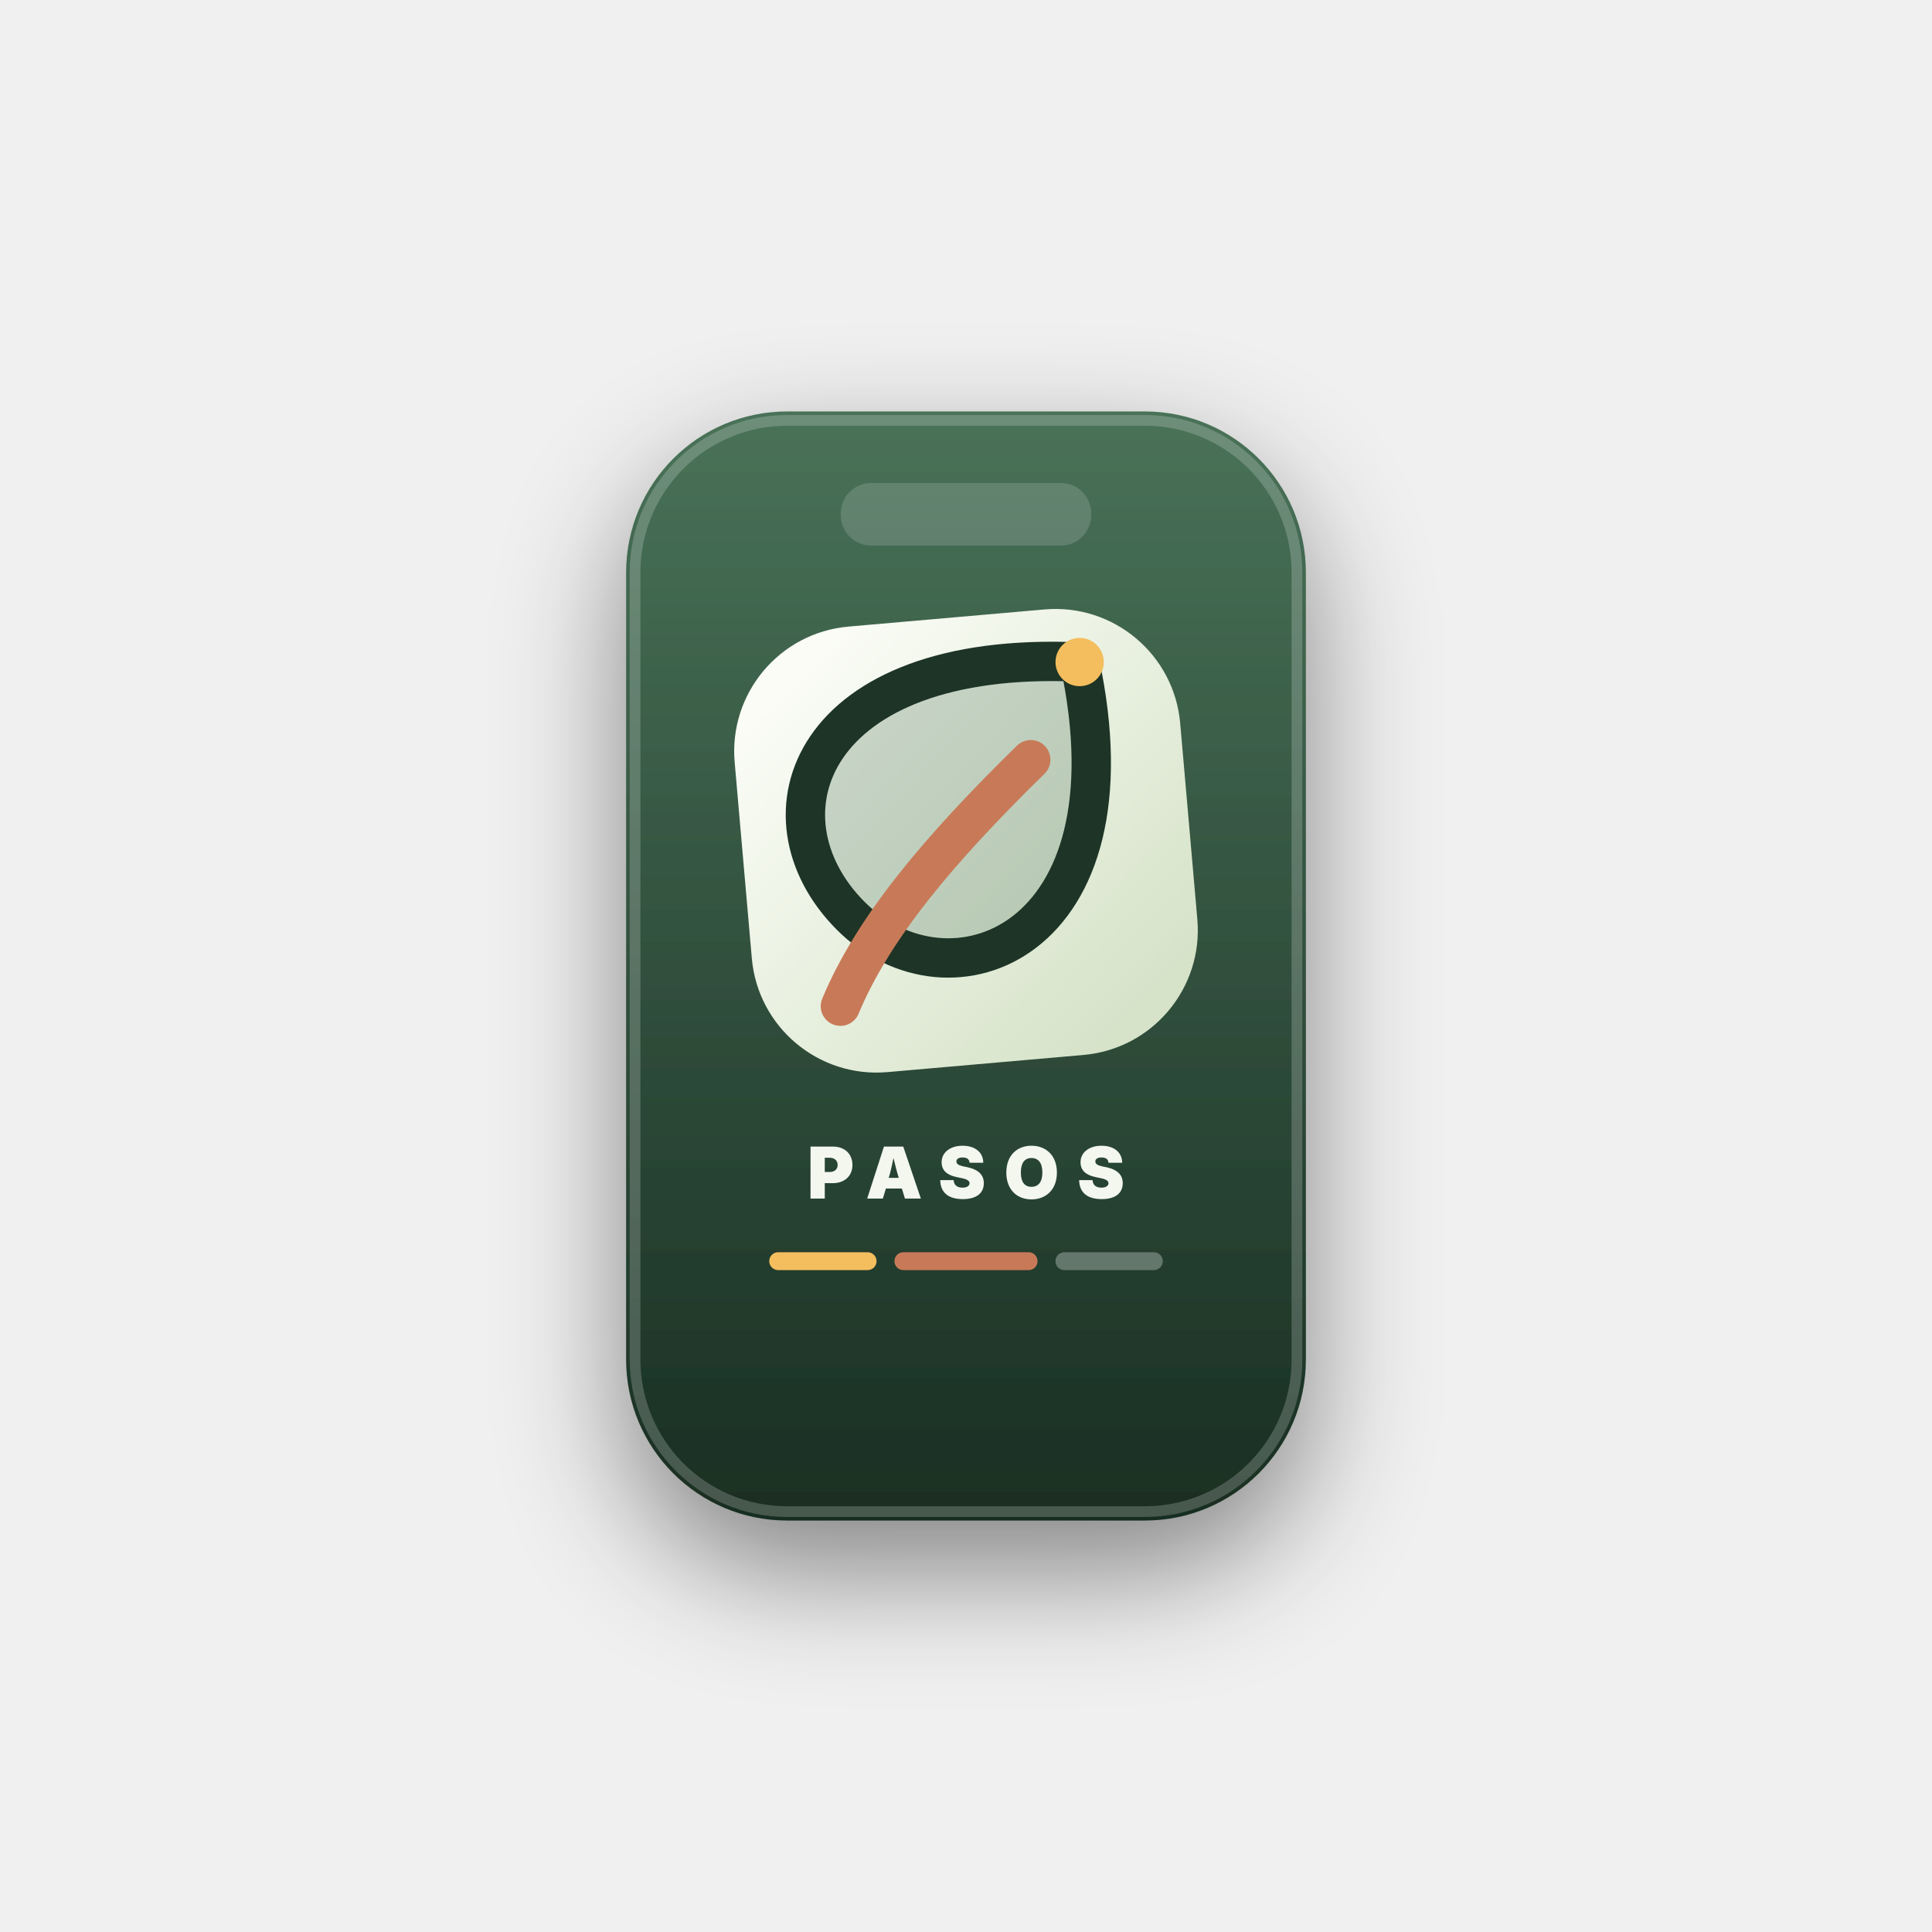
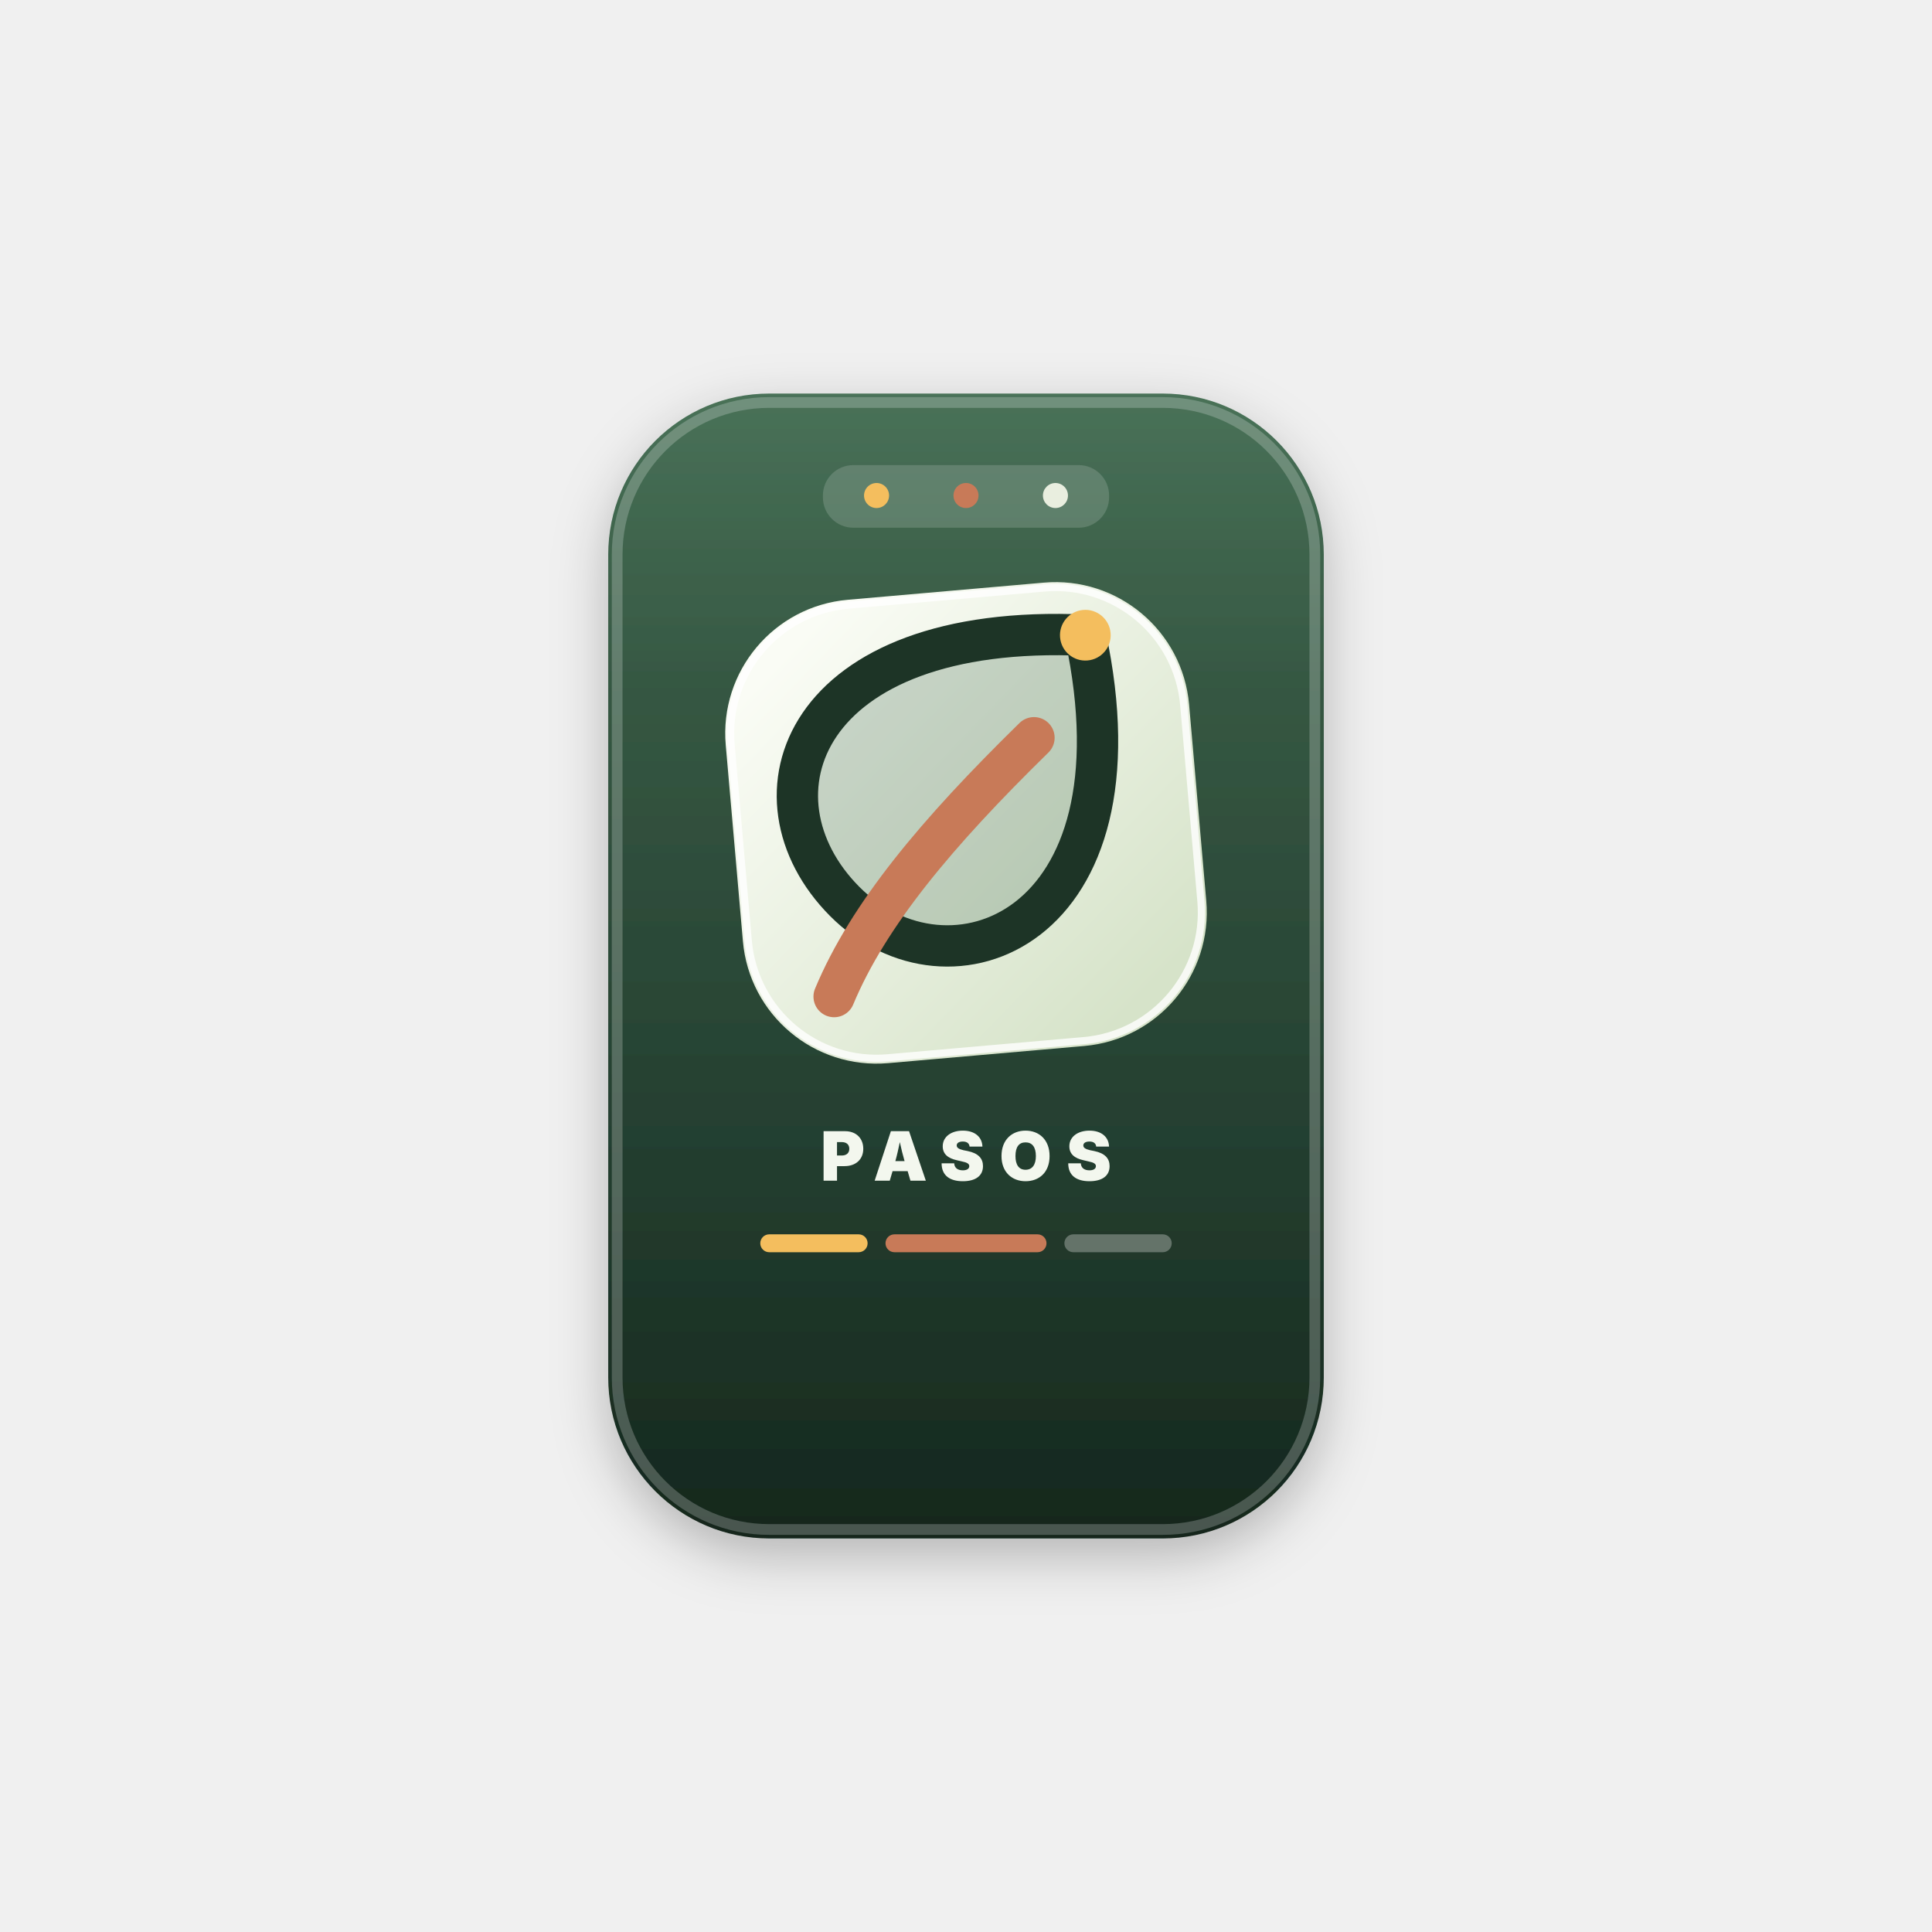
- <svg xmlns="http://www.w3.org/2000/svg" viewBox="0 0 108 108" width="108" height="108">
+ <svg xmlns="http://www.w3.org/2000/svg" viewBox="0 0 108 108" width="100%" height="100%">
  <defs>
-     <filter id="fgVertShadow" x="-25%" y="-20%" width="150%" height="145%">
-       <feDropShadow dx="0" dy="2.8" stdDeviation="3.5" flood-color="#000000" flood-opacity="0.45" />
+     <filter id="fgVertShadow" x="-35%" y="-25%" width="170%" height="160%">
+       <feDropShadow dx="0" dy="3.5" stdDeviation="4" flood-color="#000000" flood-opacity="0.55" />
+       <feDropShadow dx="0" dy="1" stdDeviation="1.5" flood-color="#000000" flood-opacity="0.25" />
    </filter>
    <linearGradient id="fgVertCardBg" x1="50%" y1="0%" x2="50%" y2="100%">
      <stop offset="0%" stop-color="#497258" />
-       <stop offset="100%" stop-color="#192e22" />
+       <stop offset="25%" stop-color="#365843" />
+       <stop offset="65%" stop-color="#243f30" />
+       <stop offset="100%" stop-color="#15271d" />
    </linearGradient>
    <linearGradient id="fgBadgeGrad" x1="15%" y1="10%" x2="85%" y2="90%">
      <stop offset="0%" stop-color="#fafcf5" />
      <stop offset="100%" stop-color="#d6e3c9" />
    </linearGradient>
  </defs>
  <g filter="url(#fgVertShadow)">
-     <rect x="35" y="23" width="38" height="62" rx="9" fill="url(#fgVertCardBg)" />
-     <rect x="35.5" y="23.5" width="37" height="61" rx="8.5" fill="none" stroke="#ffffff" stroke-opacity="0.2" stroke-width="0.6" />
+     <rect x="34" y="22" width="40" height="64" rx="9" fill="url(#fgVertCardBg)" />
+     <rect x="34.5" y="22.5" width="39" height="63" rx="8.5" fill="none" stroke="#ffffff" stroke-opacity="0.22" stroke-width="0.6" />
  </g>
-   <rect x="47" y="27" width="14" height="3.5" rx="1.7" fill="#ffffff" fill-opacity="0.15" />
-   <rect x="41.5" y="34.5" width="25" height="25" rx="7" fill="url(#fgBadgeGrad)" transform="rotate(-5 54 47)" />
-   <g transform="rotate(-5 54 47)">
-     <g transform="translate(54 47) scale(1.0) translate(-12.8 -12.4)">
+   <rect x="46" y="26" width="16" height="3.5" rx="1.7" fill="#ffffff" fill-opacity="0.16" />
+   <circle cx="49" cy="27.7" r="0.7" fill="#f4be5e" />
+   <circle cx="54" cy="27.7" r="0.7" fill="#c87a58" />
+   <circle cx="59" cy="27.7" r="0.7" fill="#e9eedf" />
+   <rect x="41" y="33" width="26" height="26" rx="7.5" fill="url(#fgBadgeGrad)" transform="rotate(-5 54 46)" />
+   <rect x="41.3" y="33.3" width="25.4" height="25.4" rx="7.2" fill="none" stroke="#ffffff" stroke-opacity="0.8" stroke-width="0.4" transform="rotate(-5 54 46)" />
+   <g transform="rotate(-5 54 46)">
+     <g transform="translate(54 46) scale(1.05) translate(-12.8 -12.4)">
      <path d="M20 3C5 1 1 10 6 16s16 3 14-13Z" fill="#416850" fill-opacity="0.25" />
      <path d="M20 3C5 1 1 10 6 16s16 3 14-13Z" fill="none" stroke="#1d3426" stroke-width="2.2" stroke-linecap="round" stroke-linejoin="round" />
      <path d="M5 21C7.2 16.8 11.2 12.8 16.8 8.2" fill="none" stroke="#c87a58" stroke-width="2.2" stroke-linecap="round" />
      <circle cx="20" cy="3" r="1.35" fill="#f4be5e" />
    </g>
  </g>
-   <text x="54" y="67" text-anchor="middle" font-family="-apple-system, sans-serif" font-size="4" font-weight="900" letter-spacing="1" fill="#f3f7ee">PASOS</text>
-   <rect x="43" y="70" width="6" height="1" rx="0.5" fill="#f4be5e" />
-   <rect x="50" y="70" width="8" height="1" rx="0.5" fill="#c87a58" />
-   <rect x="59" y="70" width="6" height="1" rx="0.5" fill="#ffffff" fill-opacity="0.3" />
+   <text x="54" y="66" text-anchor="middle" font-family="-apple-system, sans-serif" font-size="3.8" font-weight="900" letter-spacing="0.8" fill="#f3f7ee">PASOS</text>
+   <rect x="42.5" y="69" width="6" height="1" rx="0.5" fill="#f4be5e" />
+   <rect x="49.5" y="69" width="9" height="1" rx="0.5" fill="#c87a58" />
+   <rect x="59.5" y="69" width="6" height="1" rx="0.5" fill="#ffffff" fill-opacity="0.3" />
</svg>
